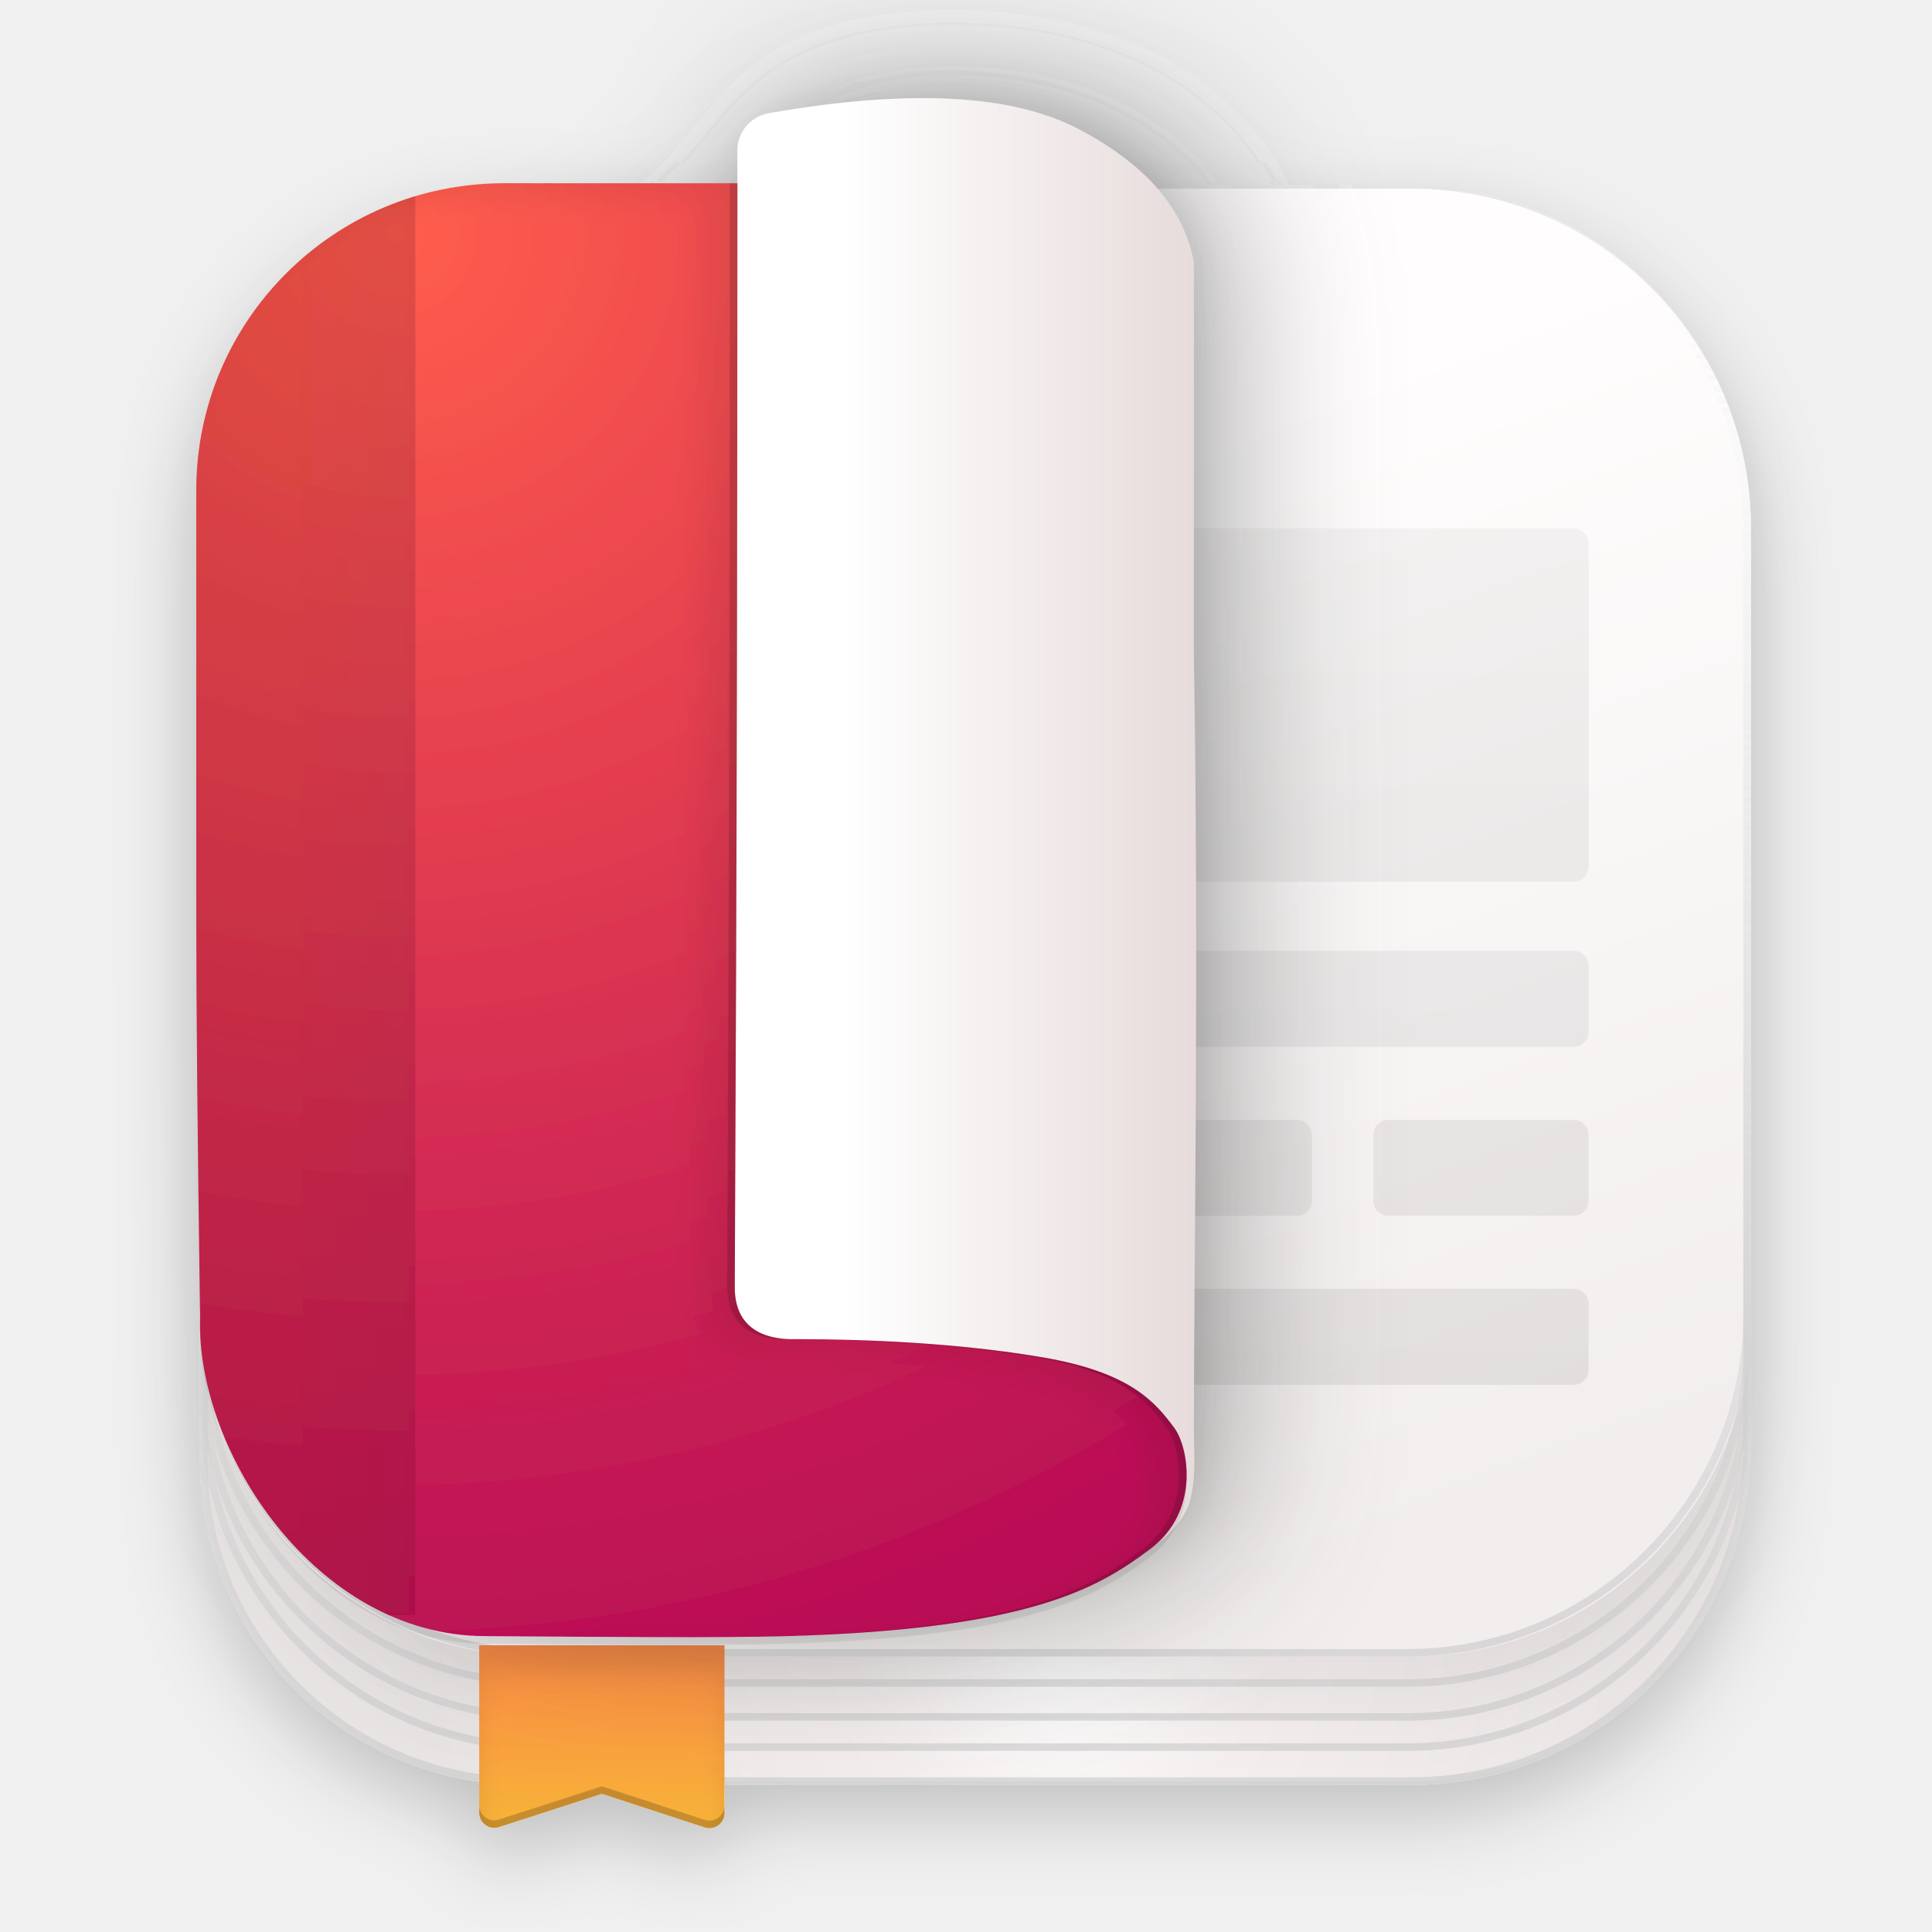
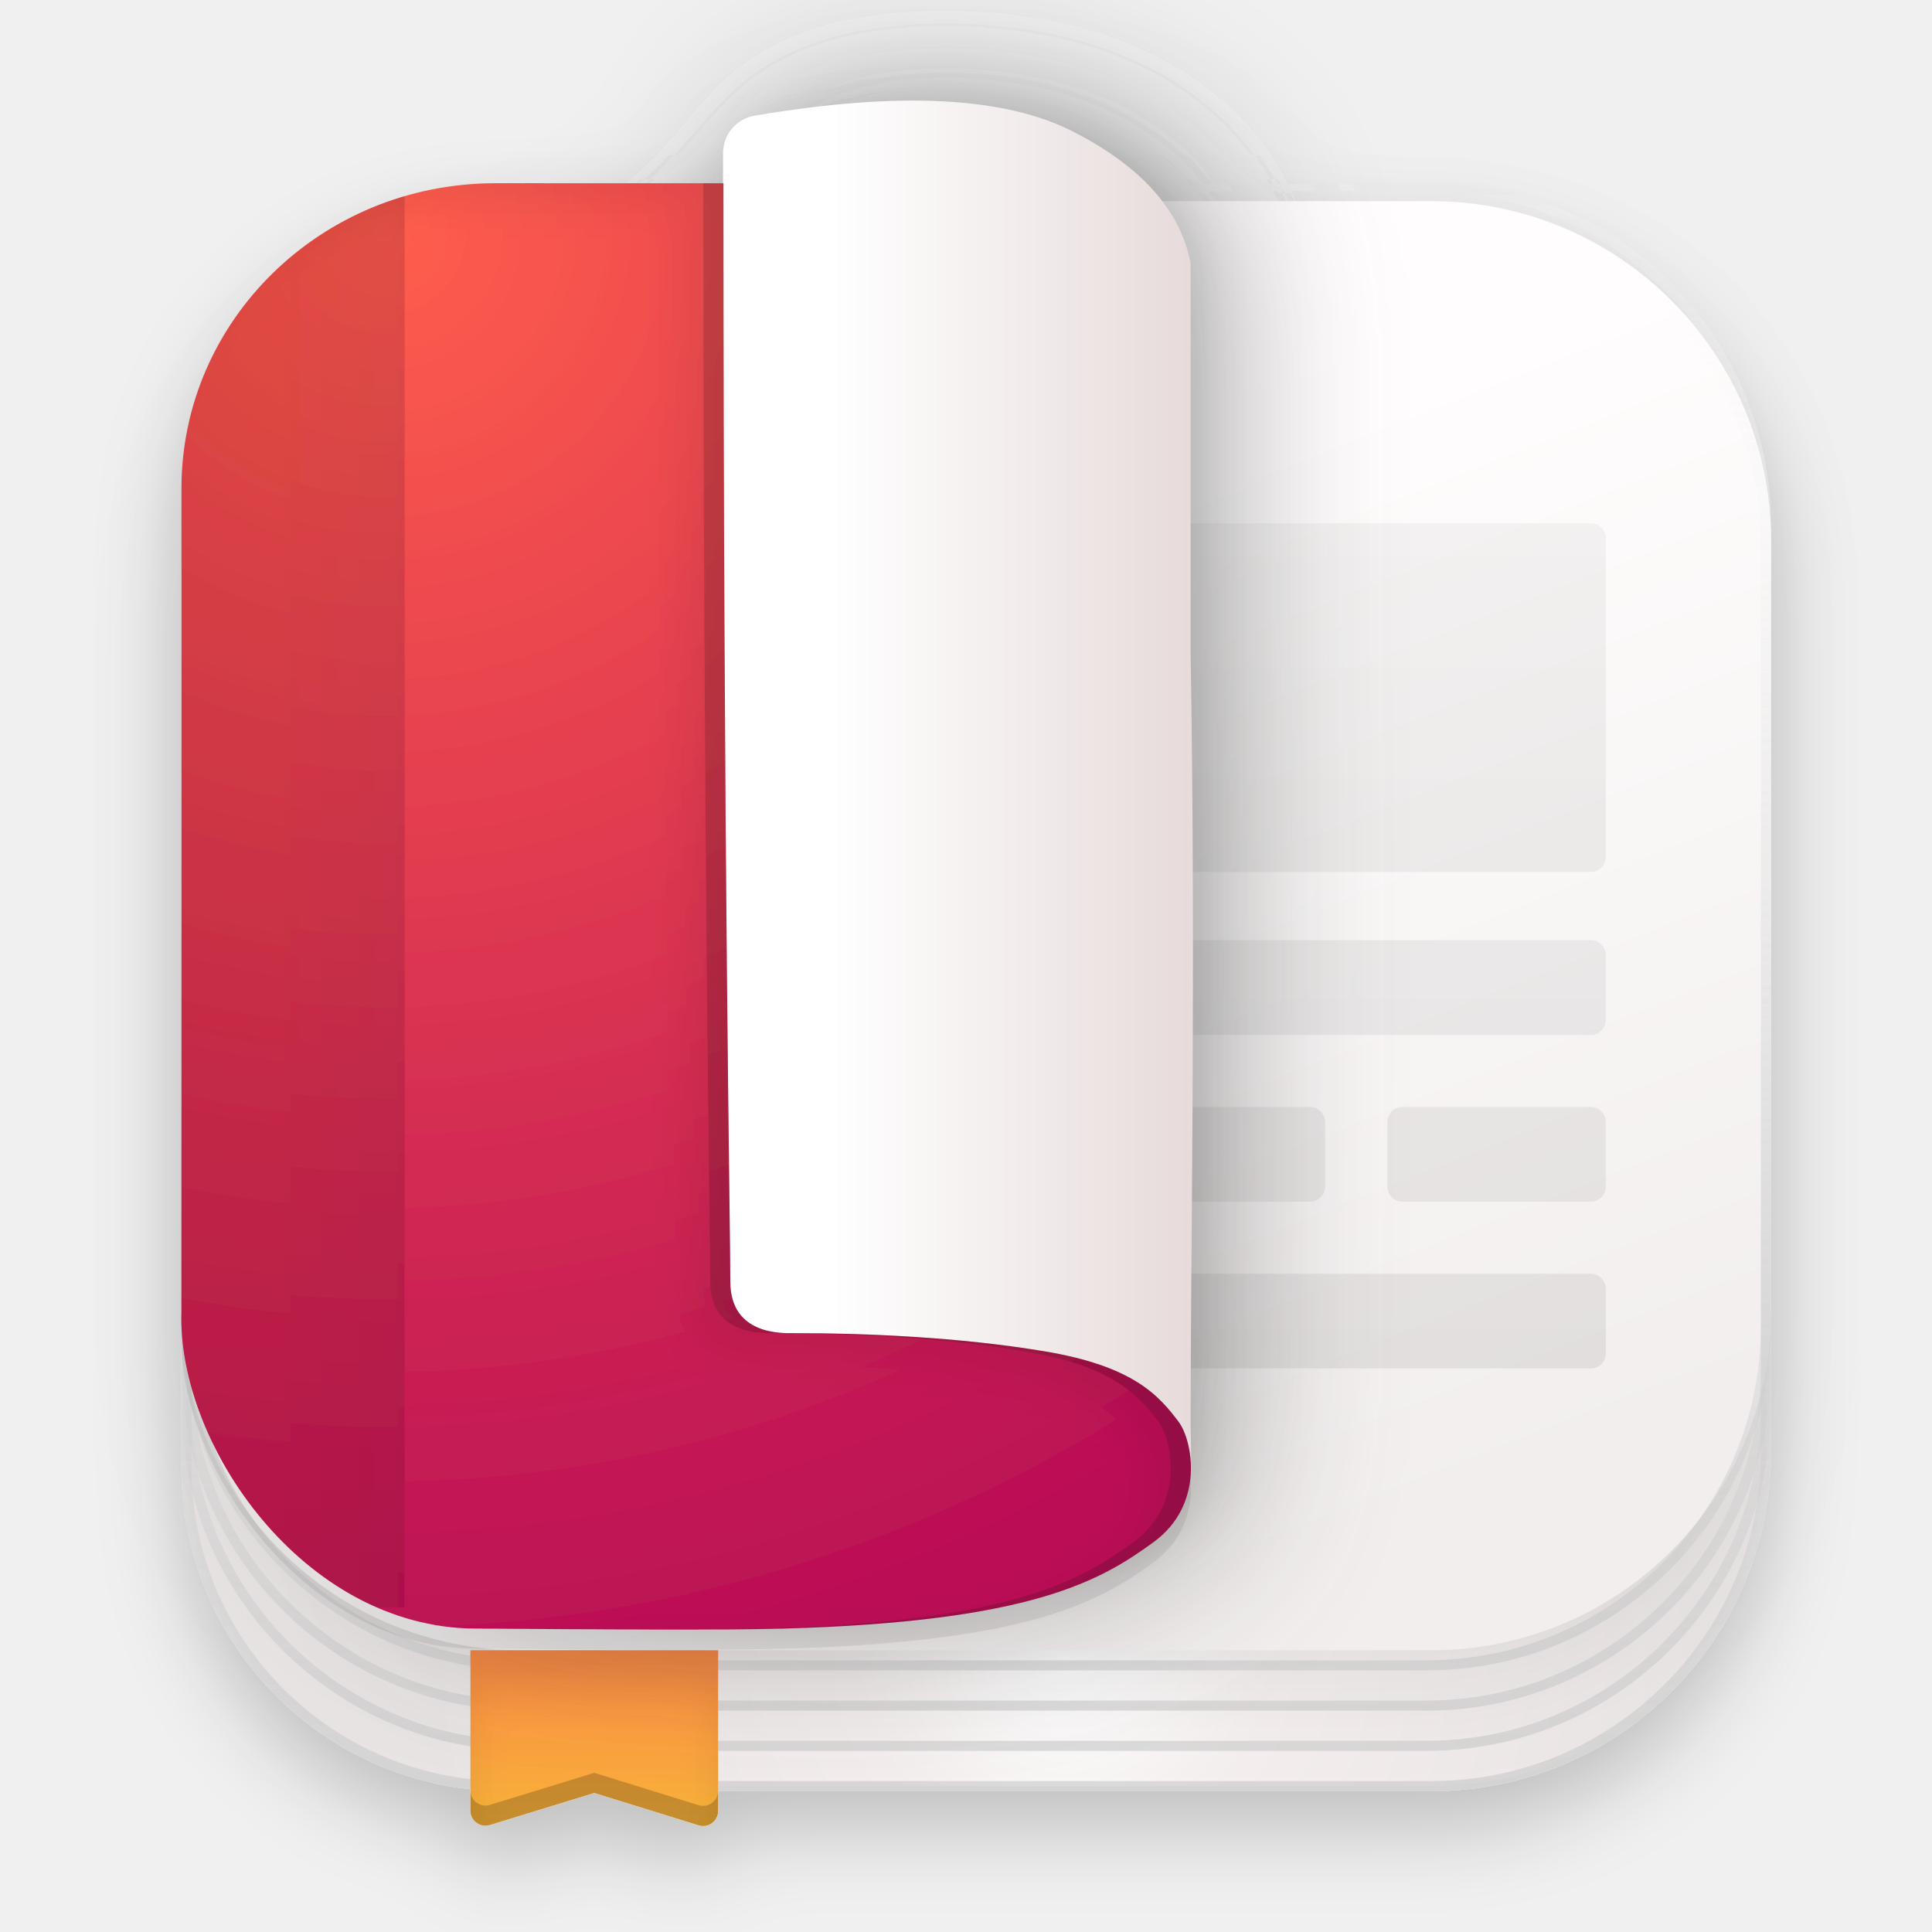
- <svg xmlns="http://www.w3.org/2000/svg" xmlns:xlink="http://www.w3.org/1999/xlink" width="512" height="512" viewBox="0 0 512 512">
+ <svg xmlns="http://www.w3.org/2000/svg" xmlns:xlink="http://www.w3.org/1999/xlink" width="96" height="96" viewBox="0 0 96 96">
  <defs>
-     <filter id="deepin-document-viewer-a" width="136.2%" height="132.6%" x="-18%" y="-20.9%" filterUnits="objectBoundingBox">
-       <feOffset dy="8" in="SourceAlpha" result="shadowOffsetOuter1" />
-       <feGaussianBlur in="shadowOffsetOuter1" result="shadowBlurOuter1" stdDeviation="10" />
+     <filter id="deepin-document-viewer-a" width="141.2%" height="137.2%" x="-20%" y="-23.3%" filterUnits="objectBoundingBox">
+       <feOffset dy="2" in="SourceAlpha" result="shadowOffsetOuter1" />
+       <feGaussianBlur in="shadowOffsetOuter1" result="shadowBlurOuter1" stdDeviation="2" />
      <feComposite in="shadowBlurOuter1" in2="SourceAlpha" operator="out" result="shadowBlurOuter1" />
      <feColorMatrix in="shadowBlurOuter1" result="shadowMatrixOuter1" values="0 0 0 0 0   0 0 0 0 0   0 0 0 0 0  0 0 0 0.2 0" />
      <feMerge>
        <feMergeNode in="shadowMatrixOuter1" />
        <feMergeNode in="SourceGraphic" />
      </feMerge>
    </filter>
-     <radialGradient id="deepin-document-viewer-b" cx="55.921%" cy="91.92%" r="40.243%" fx="55.921%" fy="91.92%" gradientTransform="matrix(.0096 .97159 -1.03117 .00962 1.502 .367)">
+     <radialGradient id="deepin-document-viewer-b" cx="55.921%" cy="91.92%" r="39.108%" fx="55.921%" fy="91.92%" gradientTransform="matrix(.00988 .9998 -1.03116 .01019 1.502 .35)">
      <stop offset=".082%" stop-color="#FFF" />
      <stop offset="32.699%" stop-color="#F4EEEE" />
      <stop offset="100%" stop-color="#E9E4E4" />
    </radialGradient>
    <linearGradient id="deepin-document-viewer-c" x1="50%" x2="50%" y1="0%" y2="100%">
      <stop offset="0%" stop-color="#FFF" stop-opacity="0" />
      <stop offset="100%" stop-color="#C4C4C4" stop-opacity=".554" />
    </linearGradient>
-     <linearGradient id="deepin-document-viewer-f" x1="64.187%" x2="92.771%" y1="15.499%" y2="87.095%">
+     <linearGradient id="deepin-document-viewer-f" x1="64.187%" x2="92.771%" y1="17.999%" y2="84.407%">
      <stop offset="0%" stop-color="#FFFDFD" />
      <stop offset="100%" stop-color="#F2EEEE" />
    </linearGradient>
-     <path id="deepin-document-viewer-e" d="M101,24 L322,24 C371.706,24 412,64.294 412,114 L412,323 C412,372.706 371.706,413 322,413 L91,413 C41.294,413 1,372.706 1,323 L1,124 C1,68.772 45.772,24 101,24 Z" />
-     <filter id="deepin-document-viewer-d" width="118%" height="119%" x="-9%" y="-6.7%" filterUnits="objectBoundingBox">
-       <feOffset dy="11" in="SourceAlpha" result="shadowOffsetOuter1" />
-       <feGaussianBlur in="shadowOffsetOuter1" result="shadowBlurOuter1" stdDeviation="10.5" />
+     <path id="deepin-document-viewer-e" d="M19.763,5 L63.125,5 C72.445,5 80,12.555 80,21.875 L80,60.125 C80,69.445 72.445,77 63.125,77 L17.888,77 C8.568,77 1.013,69.445 1.013,60.125 L1.013,23.75 C1.013,13.395 9.407,5 19.763,5 Z" />
+     <filter id="deepin-document-viewer-d" width="121.5%" height="123.6%" x="-10.8%" y="-9%" filterUnits="objectBoundingBox">
+       <feOffset dy="2" in="SourceAlpha" result="shadowOffsetOuter1" />
+       <feGaussianBlur in="shadowOffsetOuter1" result="shadowBlurOuter1" stdDeviation="2.5" />
      <feColorMatrix in="shadowBlurOuter1" values="0 0 0 0 0   0 0 0 0 0   0 0 0 0 0  0 0 0 0.06 0" />
    </filter>
    <linearGradient id="deepin-document-viewer-g" x1="50%" x2="50%" y1="0%" y2="100%">
      <stop offset="0%" stop-color="#FFF" stop-opacity="0" />
      <stop offset="100%" stop-color="#C4C4C4" stop-opacity=".554" />
    </linearGradient>
    <linearGradient id="deepin-document-viewer-h" x1="50%" x2="50%" y1="0%" y2="100%">
      <stop offset="0%" stop-color="#FFF" stop-opacity="0" />
      <stop offset="100%" stop-color="#C4C4C4" stop-opacity=".554" />
    </linearGradient>
    <linearGradient id="deepin-document-viewer-i" x1="50%" x2="50%" y1="0%" y2="100%">
      <stop offset="0%" stop-color="#FFF" stop-opacity="0" />
      <stop offset="100%" stop-color="#C4C4C4" stop-opacity=".554" />
    </linearGradient>
    <linearGradient id="deepin-document-viewer-j" x1="50%" x2="50%" y1="0%" y2="100%">
-       <stop offset="0%" stop-color="#FFF" stop-opacity="0" />
-       <stop offset="100%" stop-color="#C4C4C4" stop-opacity=".554" />
-     </linearGradient>
-     <linearGradient id="deepin-document-viewer-k" x1="50%" x2="50%" y1="0%" y2="100%">
      <stop offset="0%" stop-color="#FE8B45" />
      <stop offset="99.696%" stop-color="#F7B338" />
    </linearGradient>
-     <path id="deepin-document-viewer-l" d="M75,410 L75,454.4 C75,456.61 76.791,458.4 79,458.4 C79.418,458.4 79.833,458.335 80.231,458.206 L107.5,449.39 L107.5,449.39 L134.759,458.289 C136.859,458.974 139.117,457.828 139.803,455.728 C139.933,455.327 140,454.908 140,454.486 L140,410 L140,410 L75,410 Z" />
-     <filter id="deepin-document-viewer-m" width="120%" height="123%" x="-10%" y="-13%" filterUnits="objectBoundingBox">
-       <feOffset dy="-2" in="SourceAlpha" result="shadowOffsetInner1" />
+     <path id="deepin-document-viewer-k" d="M15.374,77 L15.374,84.966 C15.374,85.381 15.71,85.716 16.124,85.716 C16.199,85.716 16.273,85.705 16.344,85.683 L21.529,84.09 L21.529,84.09 L26.711,85.698 C27.107,85.821 27.527,85.6 27.65,85.204 C27.672,85.132 27.684,85.057 27.684,84.982 L27.684,77 L27.684,77 L15.374,77 Z" />
+     <filter id="deepin-document-viewer-l" width="132.5%" height="141.5%" x="-16.2%" y="-22.2%" filterUnits="objectBoundingBox">
+       <feOffset dy="-1" in="SourceAlpha" result="shadowOffsetInner1" />
      <feComposite in="shadowOffsetInner1" in2="SourceAlpha" k2="-1" k3="1" operator="arithmetic" result="shadowInnerInner1" />
      <feColorMatrix in="shadowInnerInner1" result="shadowMatrixInner1" values="0 0 0 0 0   0 0 0 0 0   0 0 0 0 0  0 0 0 0.2 0" />
-       <feGaussianBlur in="SourceAlpha" result="shadowBlurInner2" stdDeviation="3" />
-       <feOffset dy="7" in="shadowBlurInner2" result="shadowOffsetInner2" />
+       <feGaussianBlur in="SourceAlpha" result="shadowBlurInner2" stdDeviation="1" />
+       <feOffset dy="2" in="shadowBlurInner2" result="shadowOffsetInner2" />
      <feComposite in="shadowOffsetInner2" in2="SourceAlpha" k2="-1" k3="1" operator="arithmetic" result="shadowInnerInner2" />
      <feColorMatrix in="shadowInnerInner2" result="shadowMatrixInner2" values="0 0 0 0 0   0 0 0 0 0   0 0 0 0 0  0 0 0 0.08 0" />
      <feMerge>
        <feMergeNode in="shadowMatrixInner1" />
        <feMergeNode in="shadowMatrixInner2" />
      </feMerge>
    </filter>
-     <linearGradient id="deepin-document-viewer-n" x1="50%" x2="50%" y1="0%" y2="100%">
+     <linearGradient id="deepin-document-viewer-m" x1="50%" x2="50%" y1="0%" y2="100%">
      <stop offset="0%" stop-opacity=".04" />
      <stop offset="100%" stop-opacity=".07" />
    </linearGradient>
-     <linearGradient id="deepin-document-viewer-q" x1="54.018%" x2="100%" y1="39.15%" y2="39.15%">
+     <linearGradient id="deepin-document-viewer-p" x1="54.018%" x2="100%" y1="39.15%" y2="39.15%">
      <stop offset="0%" stop-color="#FFF" />
      <stop offset="100%" stop-color="#E7DBDB" />
    </linearGradient>
-     <path id="deepin-document-viewer-p" d="M62,360.167 L62,395.73 L62,395.73 C119.596,400.577 150.583,403 154.961,403 C208.911,403 232.996,393.148 238.83,391.159 C242.181,390.016 252.44,385.593 257.562,380.665 C261.355,377.016 262.865,373.462 263.191,372.353 C265.095,365.871 264.391,359.21 264.391,352.508 C264.391,312.776 265.762,229.667 264.391,147.311 C264.391,138.565 264.391,103.938 264.391,43.429 C261.777,29.288 251.617,17.556 233.91,8.234 C216.21,-1.085 188.804,-2.494 151.692,4.008 C146.908,4.846 143.417,9.001 143.417,13.858 L143.417,31.767 L143.417,31.767 L62,81.439 L62,360.167 Z" />
-     <filter id="deepin-document-viewer-o" width="167%" height="133.7%" x="-28.6%" y="-16.9%" filterUnits="objectBoundingBox">
-       <feOffset dx="10" in="SourceAlpha" result="shadowOffsetOuter1" />
-       <feGaussianBlur in="shadowOffsetOuter1" result="shadowBlurOuter1" stdDeviation="21" />
+     <path id="deepin-document-viewer-o" d="M12.297,67.029 L12.297,73.647 L12.297,73.647 C23.356,74.549 29.307,75 30.147,75 C40.507,75 45.132,73.166 46.252,72.796 C46.896,72.584 48.865,71.76 49.849,70.843 C50.577,70.164 50.867,69.503 50.93,69.296 C51.295,68.09 51.16,66.851 51.16,65.603 C51.16,58.209 51.424,42.742 51.16,27.415 C51.16,25.788 51.16,19.343 51.16,8.082 C50.658,5.451 48.707,3.267 45.307,1.532 C41.904,-0.204 36.632,-0.465 29.491,0.751 C28.59,0.904 27.931,1.685 27.931,2.599 L27.931,5.912 L27.931,5.912 L12.297,15.156 L12.297,67.029 Z" />
+     <filter id="deepin-document-viewer-n" width="166.7%" height="134.7%" x="-28.2%" y="-17.3%" filterUnits="objectBoundingBox">
+       <feOffset dx="2" in="SourceAlpha" result="shadowOffsetOuter1" />
+       <feGaussianBlur in="shadowOffsetOuter1" result="shadowBlurOuter1" stdDeviation="4" />
      <feColorMatrix in="shadowBlurOuter1" result="shadowMatrixOuter1" values="0 0 0 0 0.229   0 0 0 0 0.229   0 0 0 0 0.229  0 0 0 0.4 0" />
-       <feOffset dx="4" in="SourceAlpha" result="shadowOffsetOuter2" />
-       <feGaussianBlur in="shadowOffsetOuter2" result="shadowBlurOuter2" stdDeviation="4.5" />
+       <feOffset dx="1" in="SourceAlpha" result="shadowOffsetOuter2" />
+       <feGaussianBlur in="shadowOffsetOuter2" result="shadowBlurOuter2" stdDeviation="1" />
      <feColorMatrix in="shadowBlurOuter2" result="shadowMatrixOuter2" values="0 0 0 0 0   0 0 0 0 0   0 0 0 0 0  0 0 0 0.06 0" />
      <feMerge>
        <feMergeNode in="shadowMatrixOuter1" />
        <feMergeNode in="shadowMatrixOuter2" />
      </feMerge>
    </filter>
-     <filter id="deepin-document-viewer-r" width="103%" height="102.1%" x="-1.5%" y="-1%" filterUnits="objectBoundingBox">
-       <feOffset dy="2" in="SourceAlpha" result="shadowOffsetOuter1" />
+     <filter id="deepin-document-viewer-q" width="110.4%" height="106.9%" x="-4.8%" y="-3.5%" filterUnits="objectBoundingBox">
+       <feOffset dy="1" in="SourceAlpha" result="shadowOffsetOuter1" />
      <feColorMatrix in="shadowOffsetOuter1" result="shadowMatrixOuter1" values="0 0 0 0 0   0 0 0 0 0   0 0 0 0 0  0 0 0 0.074 0" />
      <feMerge>
        <feMergeNode in="shadowMatrixOuter1" />
        <feMergeNode in="SourceGraphic" />
      </feMerge>
    </filter>
-     <radialGradient id="deepin-document-viewer-t" cx="19.953%" cy="2.931%" r="149.099%" fx="19.953%" fy="2.931%" gradientTransform="scale(1 .68114) rotate(68.59 .19 .036)">
+     <radialGradient id="deepin-document-viewer-s" cx="19.953%" cy="2.931%" r="145.982%" fx="19.953%" fy="2.931%" gradientTransform="matrix(.37284 .64768 -.9279 .26025 .152 -.108)">
      <stop offset="0%" stop-color="#FF5E4D" />
      <stop offset="100%" stop-color="#BA0E55" />
    </radialGradient>
-     <path id="deepin-document-viewer-s" d="M81.478,0.571 C93.71,0.571 105.941,0.571 118.173,0.571 C118.173,0.571 127.055,0.571 143.42,0.571 C143.42,181.674 142.72,279.205 142.72,293.165 C142.72,307.547 156.449,306.886 159.014,306.886 C177.908,306.886 202.156,307.934 224.299,311.705 C247.425,315.643 254.075,323.43 259.269,330.503 C262.867,335.402 266.226,352.505 252.75,362.562 C239.179,372.69 221.311,383.772 156.539,385.587 C139.51,386.065 109.486,385.814 76.291,385.587 C31.601,385.281 0.013,336.538 1.028,301.386 C0.352,254.113 0.013,218.527 0.013,194.628 C0.013,169.604 0.013,132.059 0.013,81.992 C-0.047,37.106 36.412,0.633 81.365,0.571 C126.318,0.509 36.525,0.571 81.478,0.571 Z" />
-     <filter id="deepin-document-viewer-u" width="106.5%" height="104.4%" x="-3.2%" y="-2.2%" filterUnits="objectBoundingBox">
-       <feOffset dx="-2" in="SourceAlpha" result="shadowOffsetInner1" />
+     <path id="deepin-document-viewer-r" d="M16.585,0.107 C18.922,0.107 21.26,0.107 23.598,0.107 C23.598,0.107 24.819,0.107 27.947,0.107 C27.947,33.887 28.289,52.08 28.289,54.684 C28.289,57.366 30.913,57.243 31.403,57.243 C35.015,57.243 39.649,57.438 43.881,58.142 C48.301,58.876 49.572,60.329 50.564,61.648 C51.252,62.562 51.894,65.752 49.318,67.628 C46.725,69.517 43.31,71.584 30.931,71.923 C27.676,72.012 21.938,71.965 15.593,71.923 C7.052,71.866 0.819,62.768 1.013,56.211 C1.015,47.397 1.016,40.761 1.016,36.304 C1.016,31.636 1.016,24.633 1.016,15.294 C1.004,6.921 7.972,0.118 16.563,0.107 C25.155,0.095 7.993,0.107 16.585,0.107 Z" />
+     <filter id="deepin-document-viewer-t" width="108%" height="105.6%" x="-4%" y="-2.8%" filterUnits="objectBoundingBox">
+       <feOffset dx="-1" in="SourceAlpha" result="shadowOffsetInner1" />
      <feComposite in="shadowOffsetInner1" in2="SourceAlpha" k2="-1" k3="1" operator="arithmetic" result="shadowInnerInner1" />
      <feColorMatrix in="shadowInnerInner1" result="shadowMatrixInner1" values="0 0 0 0 0   0 0 0 0 0   0 0 0 0 0  0 0 0 0.153 0" />
-       <feGaussianBlur in="SourceAlpha" result="shadowBlurInner2" stdDeviation="4" />
-       <feOffset dx="-9" dy="3" in="shadowBlurInner2" result="shadowOffsetInner2" />
+       <feGaussianBlur in="SourceAlpha" result="shadowBlurInner2" stdDeviation="1" />
+       <feOffset dx="-2" dy="1" in="shadowBlurInner2" result="shadowOffsetInner2" />
      <feComposite in="shadowOffsetInner2" in2="SourceAlpha" k2="-1" k3="1" operator="arithmetic" result="shadowInnerInner2" />
      <feColorMatrix in="shadowInnerInner2" result="shadowMatrixInner2" values="0 0 0 0 0   0 0 0 0 0   0 0 0 0 0  0 0 0 0.06 0" />
      <feMerge>
        <feMergeNode in="shadowMatrixInner1" />
        <feMergeNode in="shadowMatrixInner2" />
      </feMerge>
    </filter>
-     <linearGradient id="deepin-document-viewer-v" x1="41.053%" x2="100%" y1="55.391%" y2="55.391%">
+     <linearGradient id="deepin-document-viewer-u" x1="41.053%" x2="100%" y1="55.391%" y2="55.391%">
      <stop offset="0%" stop-color="#6F0F0F" />
      <stop offset="100%" stop-color="#5A0823" />
    </linearGradient>
  </defs>
-   <g fill="none" fill-rule="evenodd" filter="url(#deepin-document-viewer-a)" transform="translate(52 26)">
-     <path fill="url(#deepin-document-viewer-b)" stroke="url(#deepin-document-viewer-c)" stroke-width="2" d="M91,25 C41.847,25 2,64.847 2,114 L2,361 C2,407.944 40.056,446 87,446 L322,446 C371.153,446 411,406.153 411,357 L411,114 C411,64.847 371.153,25 322,25 L91,25 Z" />
+   <g fill="none" fill-rule="evenodd" filter="url(#deepin-document-viewer-a)" transform="translate(8 5)">
+     <path fill="url(#deepin-document-viewer-b)" stroke="url(#deepin-document-viewer-c)" stroke-width=".5" d="M17.888,5.25 C8.706,5.25 1.263,12.693 1.263,21.875 L1.263,67.875 C1.263,76.643 8.37,83.75 17.138,83.75 L63.125,83.75 C72.307,83.75 79.75,76.307 79.75,67.125 L79.75,21.875 C79.75,12.693 72.307,5.25 63.125,5.25 L17.888,5.25 Z" />
    <use fill="#000" filter="url(#deepin-document-viewer-d)" xlink:href="#deepin-document-viewer-e" />
    <use fill="url(#deepin-document-viewer-f)" xlink:href="#deepin-document-viewer-e" />
-     <rect width="411" height="423" x="1" y="24" rx="90" />
-     <rect width="409" height="413" x="2" y="24" stroke="url(#deepin-document-viewer-g)" stroke-width="2" rx="90" />
-     <rect width="409" height="405" x="2" y="24" stroke="url(#deepin-document-viewer-h)" stroke-width="2" rx="90" />
-     <rect width="409" height="396" x="2" y="24" stroke="url(#deepin-document-viewer-i)" stroke-width="2" rx="90" />
-     <rect width="409" height="388" x="2" y="24" stroke="url(#deepin-document-viewer-j)" stroke-width="2" rx="90" />
-     <use fill="url(#deepin-document-viewer-k)" xlink:href="#deepin-document-viewer-l" />
-     <use fill="#000" filter="url(#deepin-document-viewer-m)" xlink:href="#deepin-document-viewer-l" />
-     <path fill="url(#deepin-document-viewer-n)" d="M227.5,315.552 C229.709,315.552 231.5,317.342 231.5,319.552 L231.5,337 C231.5,339.209 229.709,341 227.5,341 L98,341 C95.791,341 94,339.209 94,337 L94,319.552 C94,317.342 95.791,315.552 98,315.552 L227.5,315.552 Z M147.037,270.762 C149.246,270.762 151.037,272.553 151.037,274.762 L151.037,292.211 C151.037,294.42 149.246,296.211 147.037,296.211 L98,296.211 C95.791,296.211 94,294.42 94,292.211 L94,274.762 C94,272.553 95.791,270.762 98,270.762 L147.037,270.762 Z M227.5,270.762 C229.709,270.762 231.5,272.553 231.5,274.762 L231.5,292.211 C231.5,294.42 229.709,296.211 227.5,296.211 L171.333,296.211 C169.124,296.211 167.333,294.42 167.333,292.211 L167.333,274.762 C167.333,272.553 169.124,270.762 171.333,270.762 L227.5,270.762 Z M365,225.973 C367.209,225.973 369,227.764 369,229.973 L369,247.422 C369,249.631 367.209,251.422 365,251.422 L98,251.422 C95.791,251.422 94,249.631 94,247.422 L94,229.973 C94,227.764 95.791,225.973 98,225.973 L365,225.973 Z M261.111,114 C263.32,114 265.111,115.791 265.111,118 L265.111,203.65 C265.111,205.859 263.32,207.65 261.111,207.65 L98,207.65 C95.791,207.65 94,205.859 94,203.65 L94,118 C94,115.791 95.791,114 98,114 L261.111,114 Z M365,114 C367.209,114 369,115.791 369,118 L369,203.65 C369,205.859 367.209,207.65 365,207.65 L296.611,207.65 C294.402,207.65 292.611,205.859 292.611,203.65 L292.611,118 C292.611,115.791 294.402,114 296.611,114 L365,114 Z" transform="matrix(-1 0 0 1 463 0)" />
-     <use fill="#000" filter="url(#deepin-document-viewer-o)" xlink:href="#deepin-document-viewer-p" />
-     <use fill="url(#deepin-document-viewer-q)" xlink:href="#deepin-document-viewer-p" />
-     <g filter="url(#deepin-document-viewer-r)" transform="translate(0 22)">
-       <mask id="deepin-document-viewer-w" fill="#fff">
-         <use xlink:href="#deepin-document-viewer-s" />
+     <rect width="78.987" height="79" x="1.013" y="5" rx="16.875" />
+     <rect width="78.487" height="76.5" x="1.263" y="5.25" stroke="url(#deepin-document-viewer-g)" stroke-width=".5" rx="16.875" />
+     <rect width="78.487" height="75.5" x="1.263" y="4.25" stroke="url(#deepin-document-viewer-h)" stroke-width=".5" rx="16.875" />
+     <rect width="78.487" height="72.5" x="1.263" y="5.25" stroke="url(#deepin-document-viewer-i)" stroke-width=".5" rx="16.875" />
+     <use fill="url(#deepin-document-viewer-j)" xlink:href="#deepin-document-viewer-k" />
+     <use fill="#000" filter="url(#deepin-document-viewer-l)" xlink:href="#deepin-document-viewer-k" />
+     <path fill="url(#deepin-document-viewer-m)" d="M44.885,58.291 C45.3,58.291 45.635,58.627 45.635,59.041 L45.635,62.25 C45.635,62.664 45.3,63 44.885,63 L20.227,63 C19.813,63 19.477,62.664 19.477,62.25 L19.477,59.041 C19.477,58.627 19.813,58.291 20.227,58.291 L44.885,58.291 Z M29.578,50.004 C29.992,50.004 30.328,50.34 30.328,50.754 L30.328,53.963 C30.328,54.377 29.992,54.713 29.578,54.713 L20.227,54.713 C19.813,54.713 19.477,54.377 19.477,53.963 L19.477,50.754 C19.477,50.34 19.813,50.004 20.227,50.004 L29.578,50.004 Z M44.885,50.004 C45.3,50.004 45.635,50.34 45.635,50.754 L45.635,53.963 C45.635,54.377 45.3,54.713 44.885,54.713 L34.178,54.713 C33.764,54.713 33.428,54.377 33.428,53.963 L33.428,50.754 C33.428,50.34 33.764,50.004 34.178,50.004 L44.885,50.004 Z M71.044,41.717 C71.458,41.717 71.794,42.053 71.794,42.467 L71.794,45.676 C71.794,46.09 71.458,46.426 71.044,46.426 L20.227,46.426 C19.813,46.426 19.477,46.09 19.477,45.676 L19.477,42.467 C19.477,42.053 19.813,41.717 20.227,41.717 L71.044,41.717 Z M51.28,21 C51.694,21 52.03,21.336 52.03,21.75 L52.03,37.577 C52.03,37.992 51.694,38.327 51.28,38.327 L20.227,38.327 C19.813,38.327 19.477,37.992 19.477,37.577 L19.477,21.75 C19.477,21.336 19.813,21 20.227,21 L51.28,21 Z M71.044,21 C71.458,21 71.794,21.336 71.794,21.75 L71.794,37.577 C71.794,37.992 71.458,38.327 71.044,38.327 L58.011,38.327 C57.597,38.327 57.261,37.992 57.261,37.577 L57.261,21.75 C57.261,21.336 57.597,21 58.011,21 L71.044,21 Z" transform="matrix(-1 0 0 1 91.27 0)" />
+     <use fill="#000" filter="url(#deepin-document-viewer-n)" xlink:href="#deepin-document-viewer-o" />
+     <use fill="url(#deepin-document-viewer-p)" xlink:href="#deepin-document-viewer-o" />
+     <g filter="url(#deepin-document-viewer-q)" transform="translate(0 4)">
+       <mask id="deepin-document-viewer-v" fill="#fff">
+         <use xlink:href="#deepin-document-viewer-r" />
      </mask>
-       <use fill="url(#deepin-document-viewer-t)" xlink:href="#deepin-document-viewer-s" />
-       <use fill="#000" filter="url(#deepin-document-viewer-u)" xlink:href="#deepin-document-viewer-s" />
-       <polygon fill="url(#deepin-document-viewer-v)" fill-opacity=".18" points="-1.841 .533 58.067 -5.08 58.067 379.957 -1.841 379.957" mask="url(#deepin-document-viewer-w)" />
+       <use fill="url(#deepin-document-viewer-s)" xlink:href="#deepin-document-viewer-r" />
+       <use fill="#000" filter="url(#deepin-document-viewer-t)" xlink:href="#deepin-document-viewer-r" />
+       <polygon fill="url(#deepin-document-viewer-u)" fill-opacity=".18" points=".661 .099 12.11 -.947 12.11 70.873 .661 70.873" mask="url(#deepin-document-viewer-v)" />
    </g>
  </g>
</svg>
